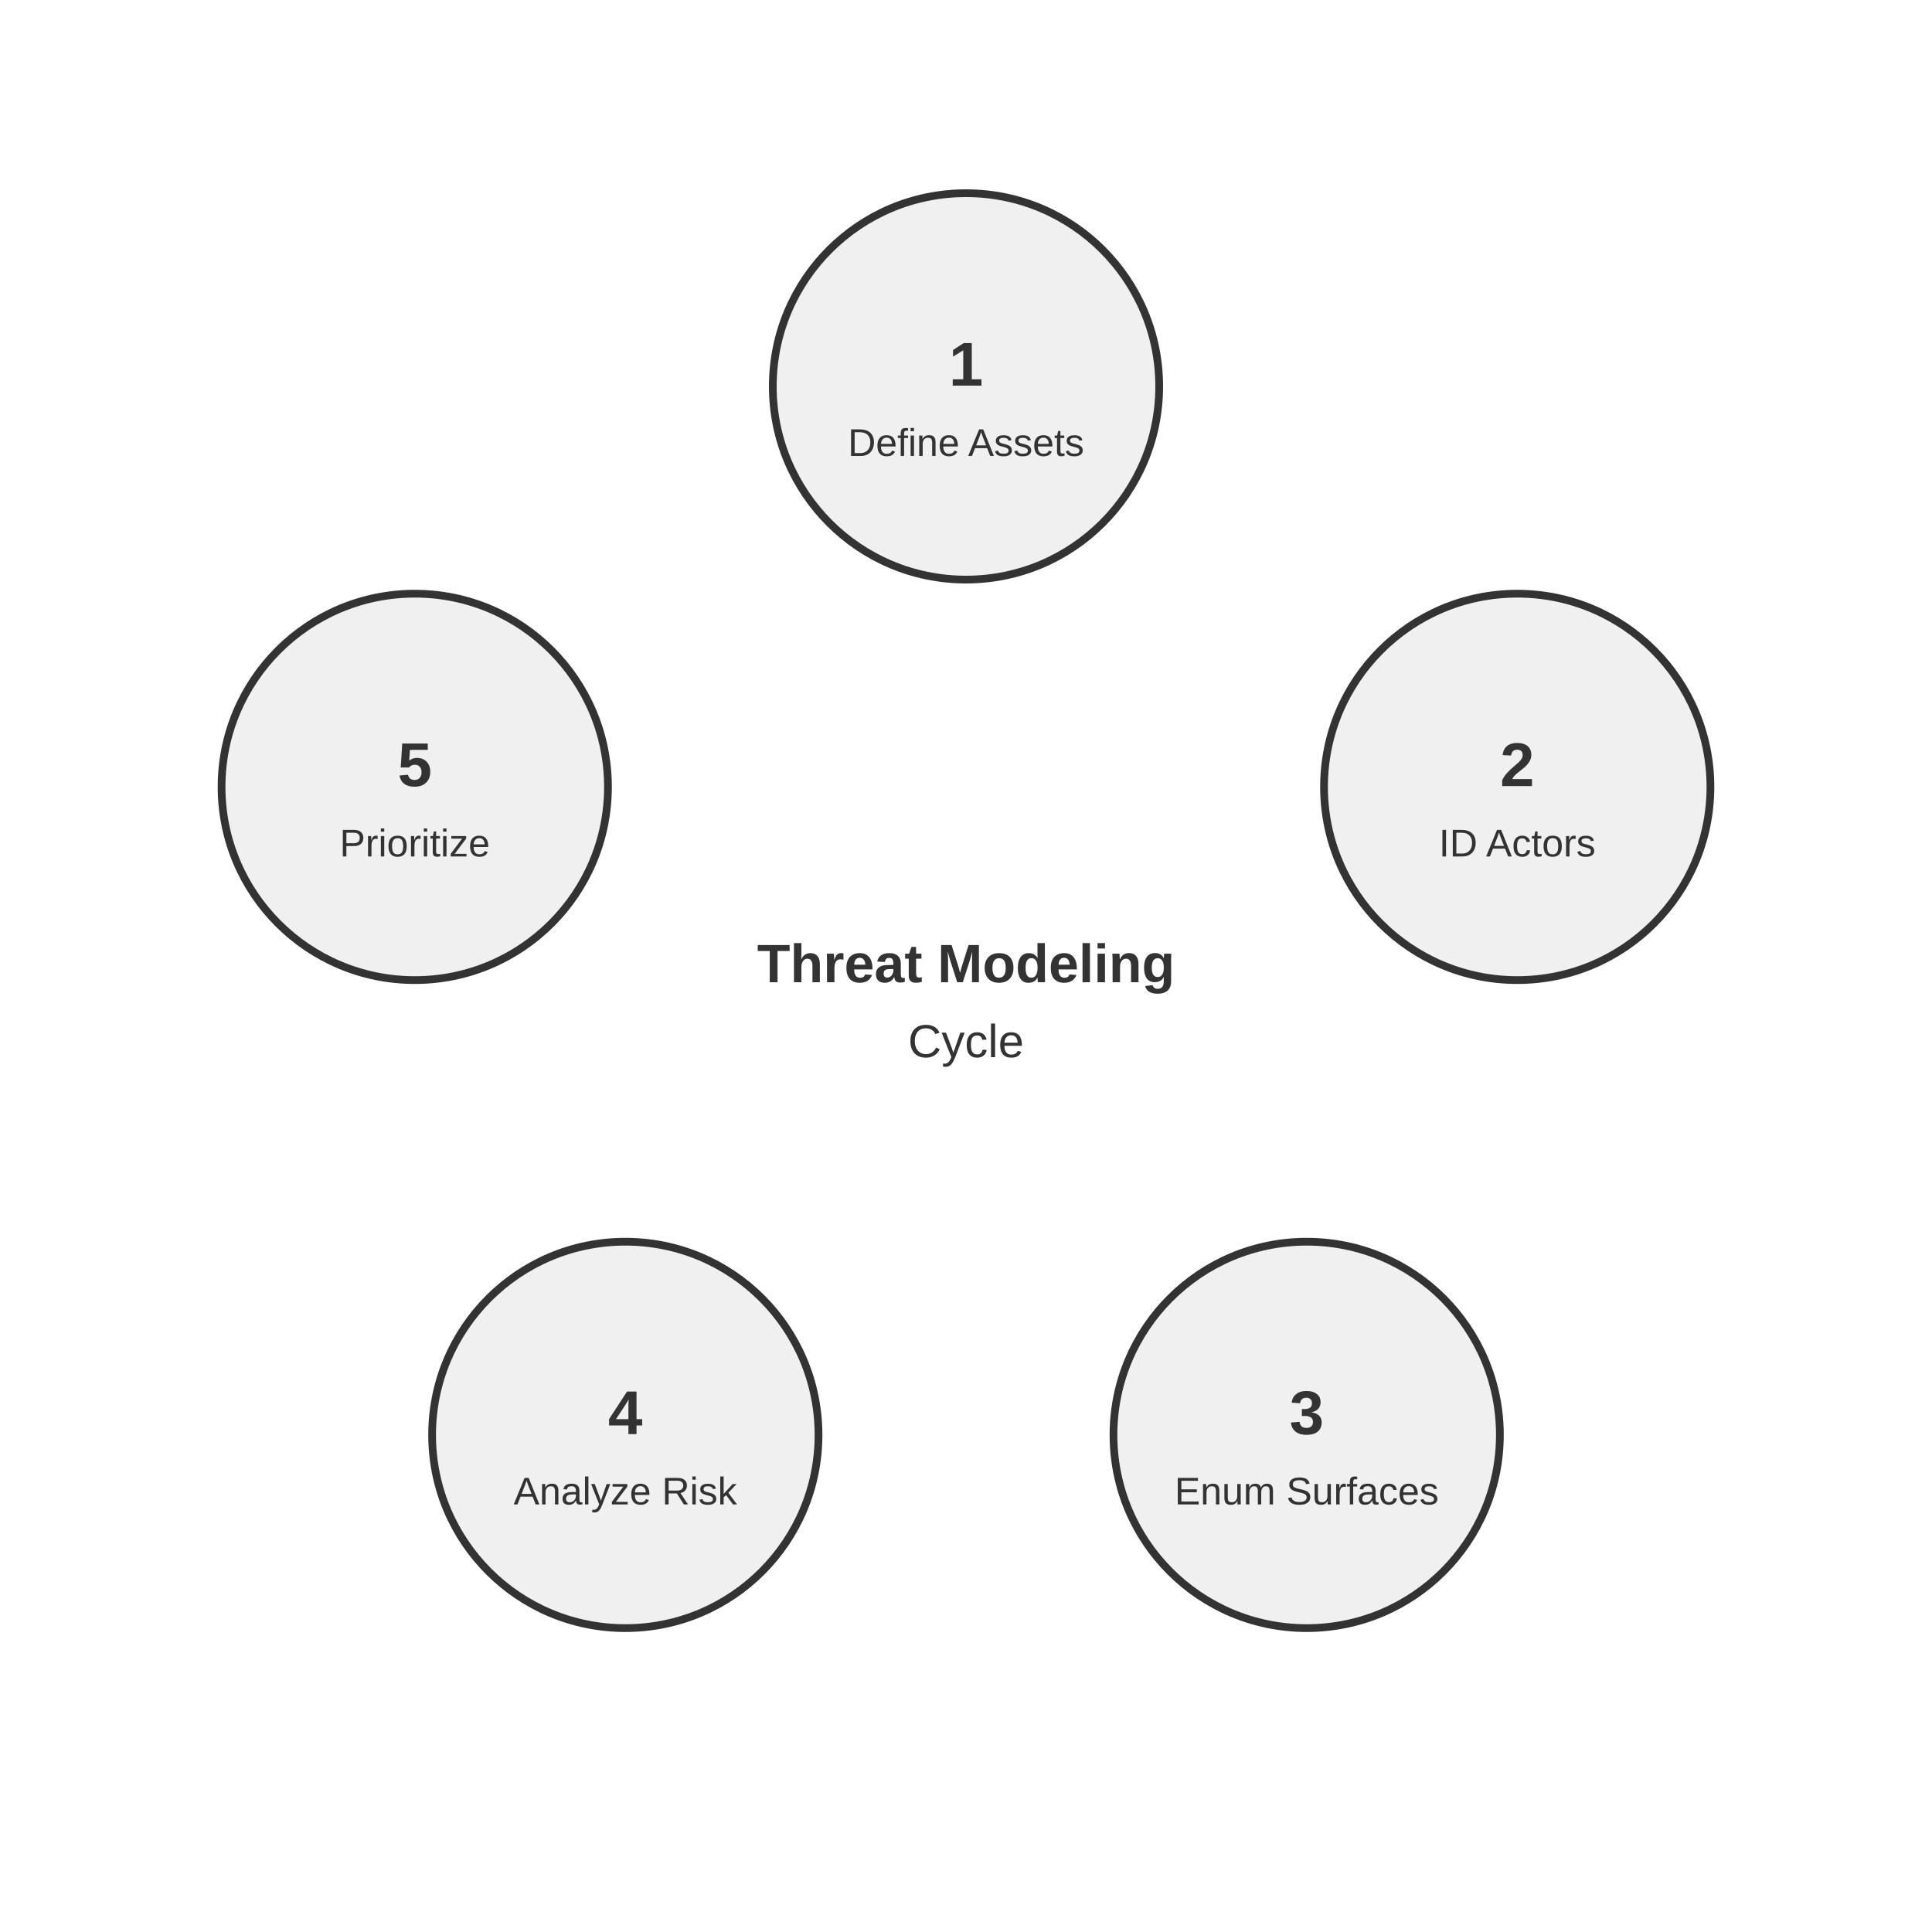
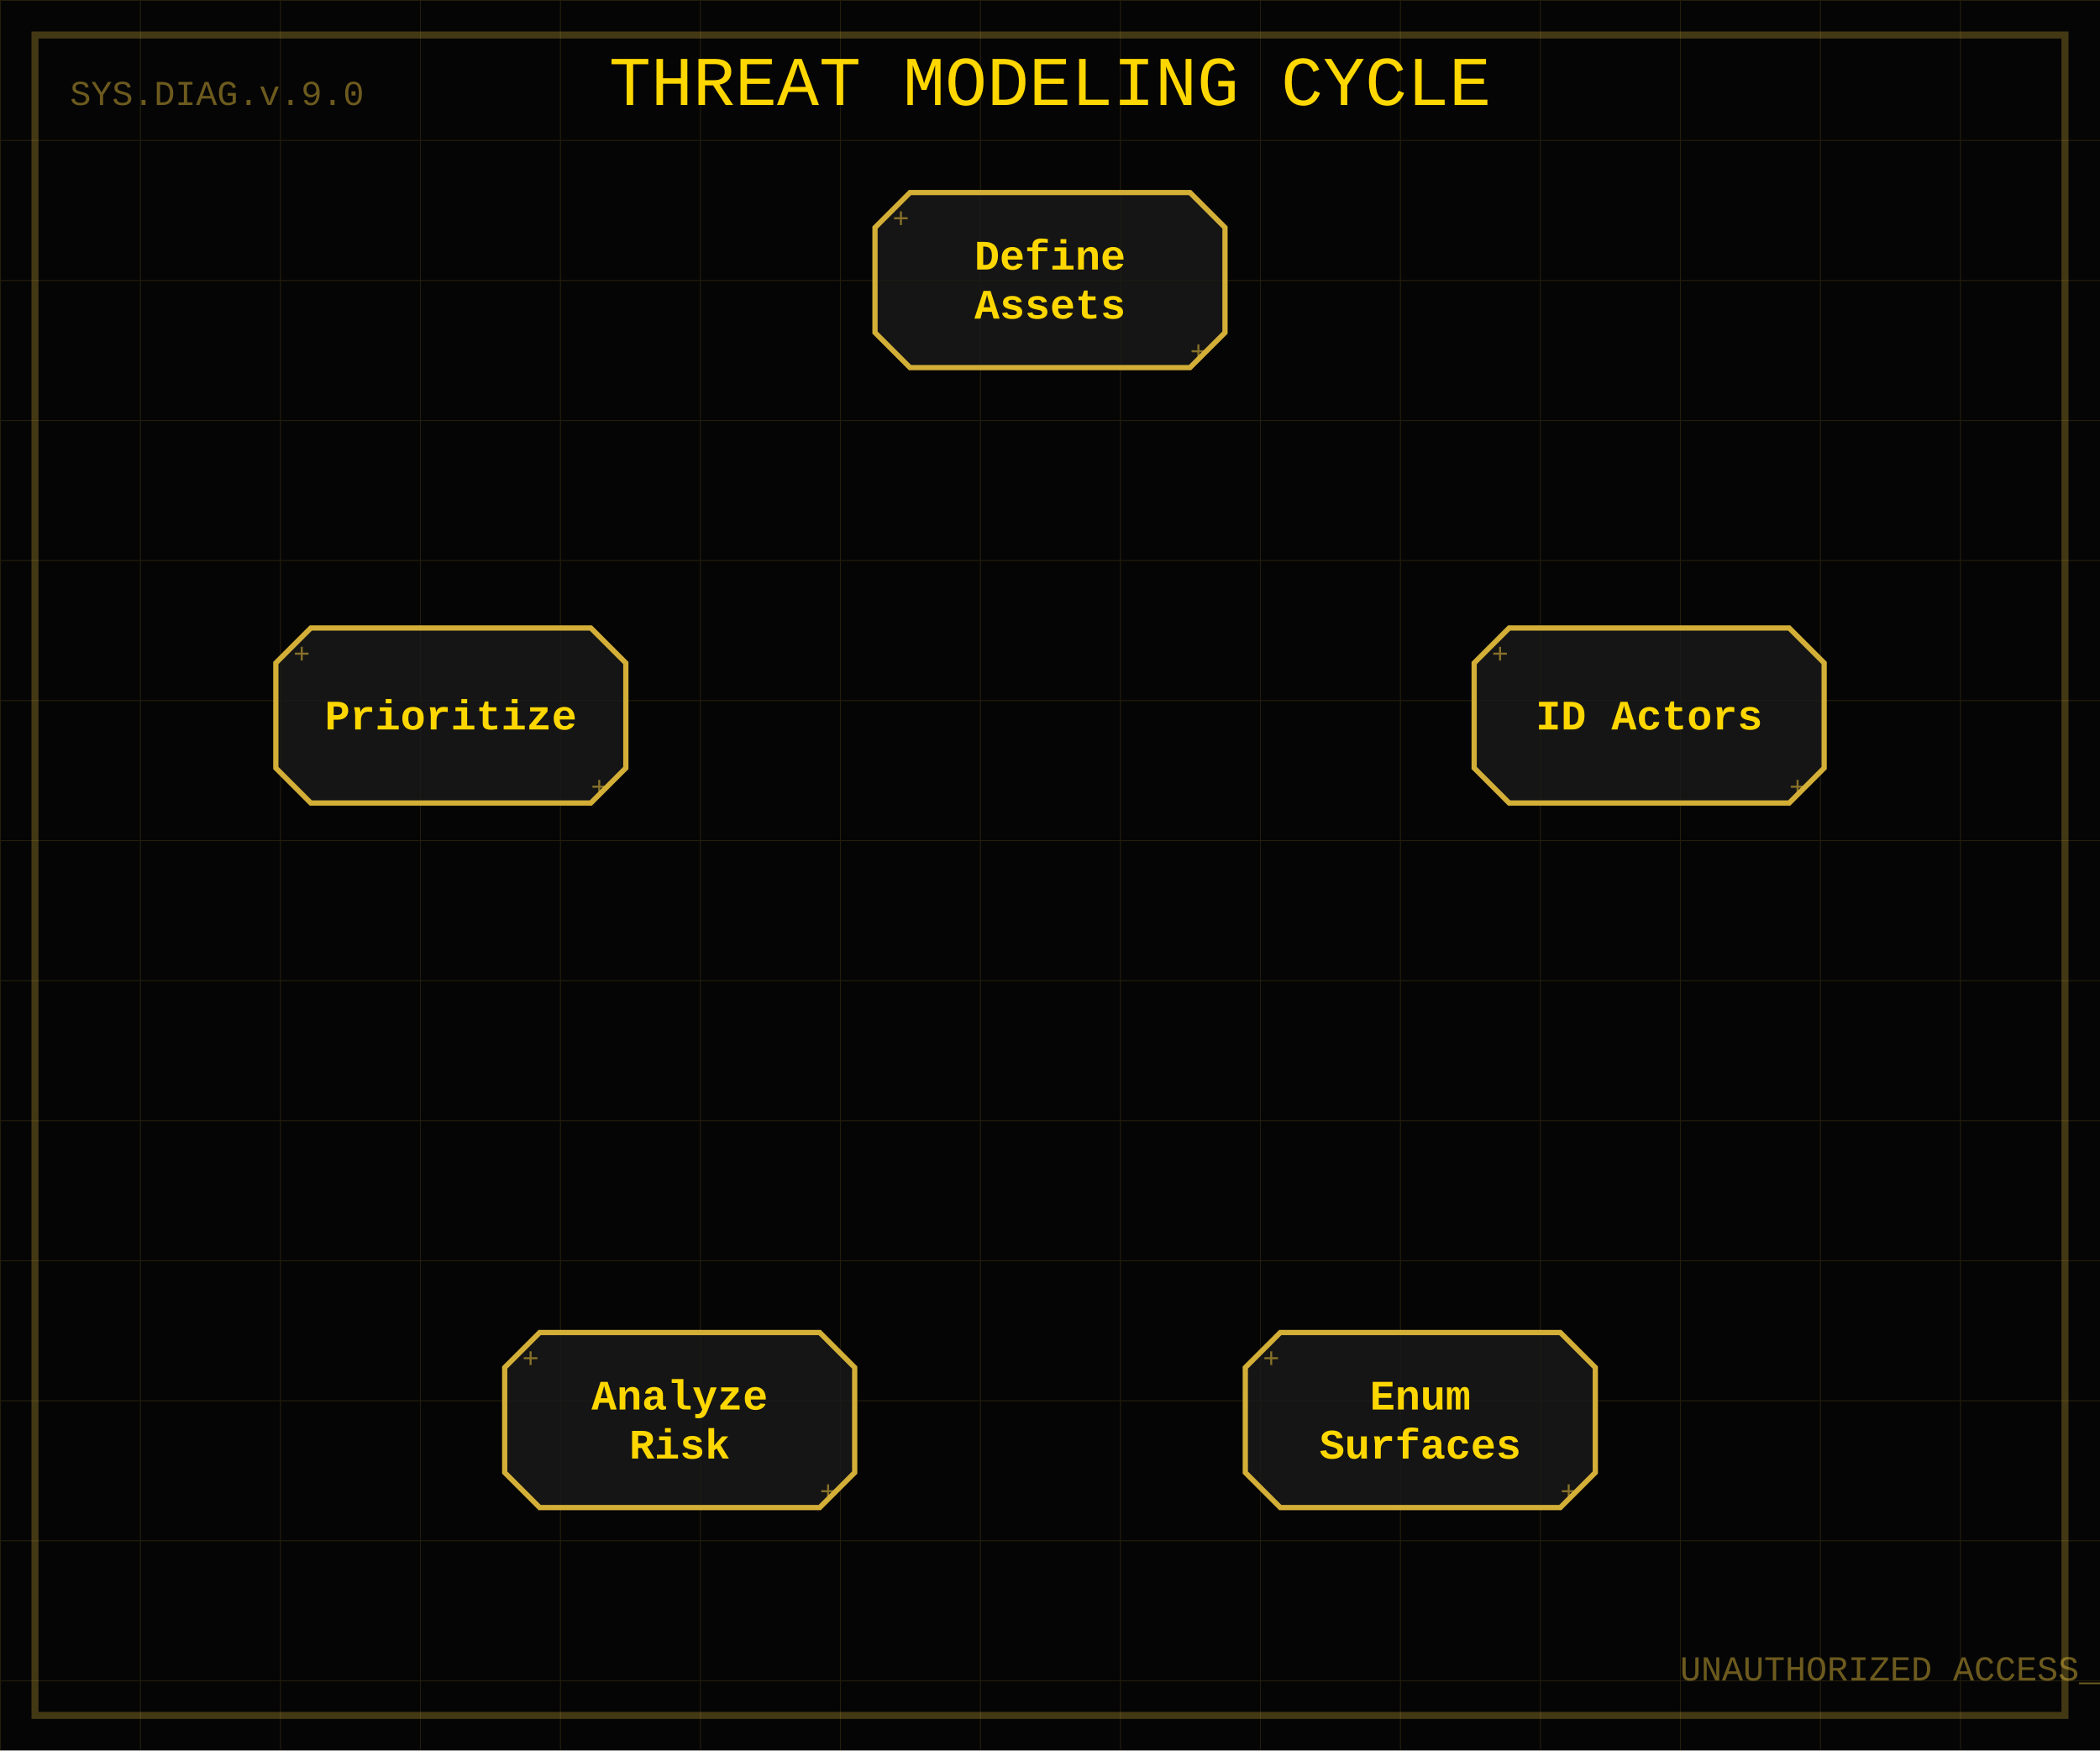
- <svg xmlns="http://www.w3.org/2000/svg" width="500" height="500" viewBox="0 0 500 500">
+ <svg xmlns="http://www.w3.org/2000/svg" viewBox="0 0 600 500">
  <defs>
+     <pattern id="grid" width="40" height="40" patternUnits="userSpaceOnUse">
+       <path d="M 40 0 L 0 0 0 40" fill="none" stroke="#D4AF37" stroke-width="0.5" opacity="0.15" />
+     </pattern>
    <marker id="arrowhead" markerWidth="10" markerHeight="7" refX="9" refY="3.5" orient="auto">
-       <polygon points="0 0, 10 3.5, 0 7" fill="#333" />
+       <polygon points="0 0, 10 3.5, 0 7" fill="#D4AF37" />
+     </marker>
+     <marker id="dot" markerWidth="6" markerHeight="6" refX="3" refY="3" orient="auto">
+       <circle cx="3" cy="3" r="3" fill="#D4AF37" />
    </marker>
  </defs>
-   <rect width="100%" height="100%" fill="#ffffff" />
-   <circle cx="250.0" cy="100.0" r="50" fill="#f0f0f0" stroke="#333" stroke-width="2" opacity="1.0" />
-   <text x="250.0" y="95.0" font-family="Arial, sans-serif" font-size="16" fill="#333" text-anchor="middle" font-weight="bold" dy=".3em">1</text>
-   <text x="250.0" y="115.0" font-family="Arial, sans-serif" font-size="10" fill="#333" text-anchor="middle" font-weight="normal" dy=".3em">Define Assets</text>
-   <circle cx="392.658" cy="203.647" r="50" fill="#f0f0f0" stroke="#333" stroke-width="2" opacity="1.0" />
-   <text x="392.658" y="198.647" font-family="Arial, sans-serif" font-size="16" fill="#333" text-anchor="middle" font-weight="bold" dy=".3em">2</text>
-   <text x="392.658" y="218.647" font-family="Arial, sans-serif" font-size="10" fill="#333" text-anchor="middle" font-weight="normal" dy=".3em">ID Actors</text>
-   <circle cx="338.168" cy="371.353" r="50" fill="#f0f0f0" stroke="#333" stroke-width="2" opacity="1.0" />
-   <text x="338.168" y="366.353" font-family="Arial, sans-serif" font-size="16" fill="#333" text-anchor="middle" font-weight="bold" dy=".3em">3</text>
-   <text x="338.168" y="386.353" font-family="Arial, sans-serif" font-size="10" fill="#333" text-anchor="middle" font-weight="normal" dy=".3em">Enum Surfaces</text>
-   <circle cx="161.832" cy="371.353" r="50" fill="#f0f0f0" stroke="#333" stroke-width="2" opacity="1.0" />
-   <text x="161.832" y="366.353" font-family="Arial, sans-serif" font-size="16" fill="#333" text-anchor="middle" font-weight="bold" dy=".3em">4</text>
-   <text x="161.832" y="386.353" font-family="Arial, sans-serif" font-size="10" fill="#333" text-anchor="middle" font-weight="normal" dy=".3em">Analyze Risk</text>
-   <circle cx="107.342" cy="203.647" r="50" fill="#f0f0f0" stroke="#333" stroke-width="2" opacity="1.0" />
-   <text x="107.342" y="198.647" font-family="Arial, sans-serif" font-size="16" fill="#333" text-anchor="middle" font-weight="bold" dy=".3em">5</text>
-   <text x="107.342" y="218.647" font-family="Arial, sans-serif" font-size="10" fill="#333" text-anchor="middle" font-weight="normal" dy=".3em">Prioritize</text>
-   <text x="250" y="250" font-family="Arial, sans-serif" font-size="14" fill="#333" text-anchor="middle" font-weight="bold" dy=".3em">Threat Modeling</text>
-   <text x="250" y="270" font-family="Arial, sans-serif" font-size="12" fill="#333" text-anchor="middle" font-weight="normal" dy=".3em">Cycle</text>
+   <rect width="100%" height="100%" fill="#050505" />
+   <rect width="100%" height="100%" fill="url(#grid)" />
+   <text x="300" y="30" fill="#FFD700" font-family="Courier New" font-size="20" text-anchor="middle">THREAT MODELING CYCLE</text>
+   <polygon points="260.0,55.0 340.0,55.0 350.0,65.0 350.0,95.0 340.0,105.0 260.0,105.0 250.0,95.0 250.0,65.0" fill="#1A1A1A" stroke="#D4AF37" stroke-width="1.5" fill-opacity="0.8" />
+   <text x="255.0" y="65.0" fill="#D4AF37" font-family="Courier New" font-size="8" opacity="0.6">+</text>
+   <text x="340.0" y="103.0" fill="#D4AF37" font-family="Courier New" font-size="8" opacity="0.6">+</text>
+   <text x="300.0" y="77.0" fill="#FFD700" font-family="Courier New" font-size="12" font-weight="bold" text-anchor="middle">Define</text>
+   <text x="300.0" y="91.0" fill="#FFD700" font-family="Courier New" font-size="12" font-weight="bold" text-anchor="middle">Assets</text>
+   <polygon points="431.19,179.377 511.19,179.377 521.19,189.377 521.19,219.377 511.19,229.377 431.19,229.377 421.19,219.377 421.19,189.377" fill="#1A1A1A" stroke="#D4AF37" stroke-width="1.5" fill-opacity="0.8" />
+   <text x="426.19" y="189.377" fill="#D4AF37" font-family="Courier New" font-size="8" opacity="0.6">+</text>
+   <text x="511.19" y="227.377" fill="#D4AF37" font-family="Courier New" font-size="8" opacity="0.6">+</text>
+   <text x="471.19" y="208.377" fill="#FFD700" font-family="Courier New" font-size="12" font-weight="bold" text-anchor="middle">ID Actors</text>
+   <polygon points="365.801,380.623 445.801,380.623 455.801,390.623 455.801,420.623 445.801,430.623 365.801,430.623 355.801,420.623 355.801,390.623" fill="#1A1A1A" stroke="#D4AF37" stroke-width="1.5" fill-opacity="0.8" />
+   <text x="360.801" y="390.623" fill="#D4AF37" font-family="Courier New" font-size="8" opacity="0.6">+</text>
+   <text x="445.801" y="428.623" fill="#D4AF37" font-family="Courier New" font-size="8" opacity="0.6">+</text>
+   <text x="405.801" y="402.623" fill="#FFD700" font-family="Courier New" font-size="12" font-weight="bold" text-anchor="middle">Enum</text>
+   <text x="405.801" y="416.623" fill="#FFD700" font-family="Courier New" font-size="12" font-weight="bold" text-anchor="middle">Surfaces</text>
+   <polygon points="154.199,380.623 234.199,380.623 244.199,390.623 244.199,420.623 234.199,430.623 154.199,430.623 144.199,420.623 144.199,390.623" fill="#1A1A1A" stroke="#D4AF37" stroke-width="1.5" fill-opacity="0.8" />
+   <text x="149.199" y="390.623" fill="#D4AF37" font-family="Courier New" font-size="8" opacity="0.6">+</text>
+   <text x="234.199" y="428.623" fill="#D4AF37" font-family="Courier New" font-size="8" opacity="0.6">+</text>
+   <text x="194.199" y="402.623" fill="#FFD700" font-family="Courier New" font-size="12" font-weight="bold" text-anchor="middle">Analyze</text>
+   <text x="194.199" y="416.623" fill="#FFD700" font-family="Courier New" font-size="12" font-weight="bold" text-anchor="middle">Risk</text>
+   <polygon points="88.81,179.377 168.81,179.377 178.81,189.377 178.81,219.377 168.81,229.377 88.81,229.377 78.81,219.377 78.81,189.377" fill="#1A1A1A" stroke="#D4AF37" stroke-width="1.5" fill-opacity="0.8" />
+   <text x="83.81" y="189.377" fill="#D4AF37" font-family="Courier New" font-size="8" opacity="0.6">+</text>
+   <text x="168.81" y="227.377" fill="#D4AF37" font-family="Courier New" font-size="8" opacity="0.6">+</text>
+   <text x="128.81" y="208.377" fill="#FFD700" font-family="Courier New" font-size="12" font-weight="bold" text-anchor="middle">Prioritize</text>
+   <rect x="10" y="10" width="580" height="480" fill="none" stroke="#D4AF37" stroke-width="2" opacity="0.3" />
+   <text x="20" y="30" fill="#D4AF37" font-family="Courier New" font-size="10" opacity="0.5">SYS.DIAG.v.9.0</text>
+   <text x="480" y="480" fill="#D4AF37" font-family="Courier New" font-size="10" opacity="0.5">UNAUTHORIZED ACCESS_</text>
</svg>
